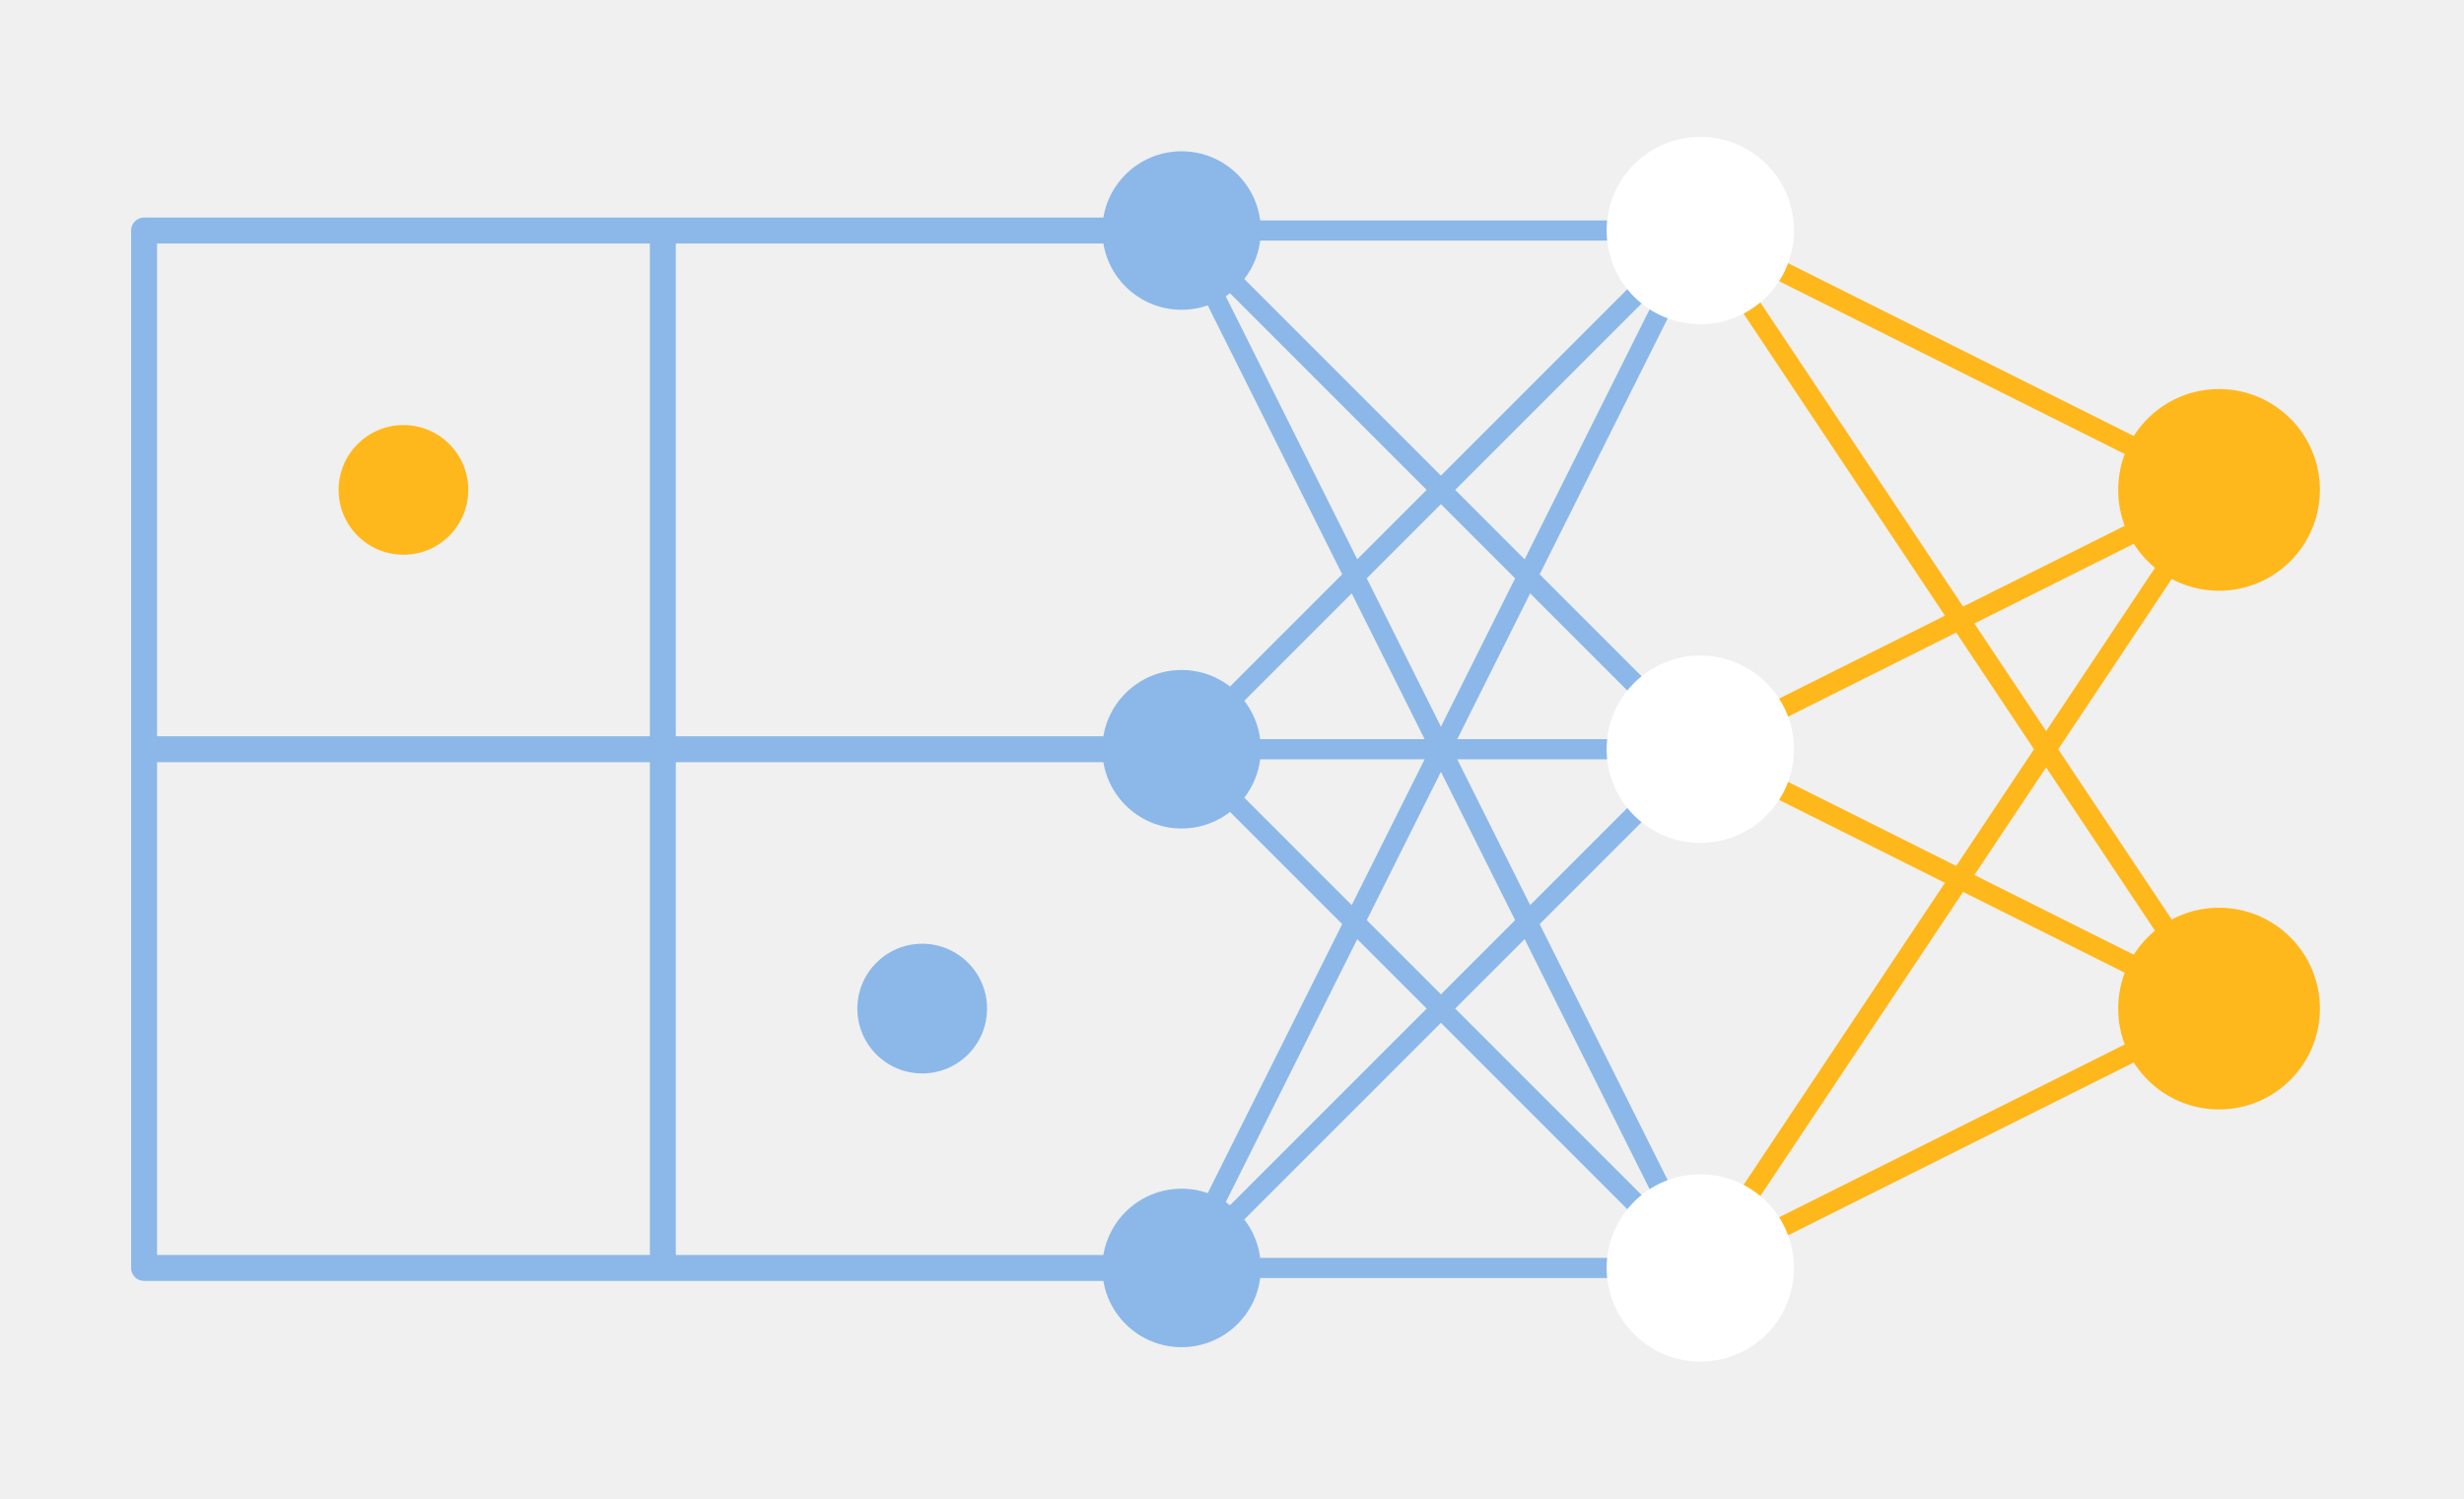
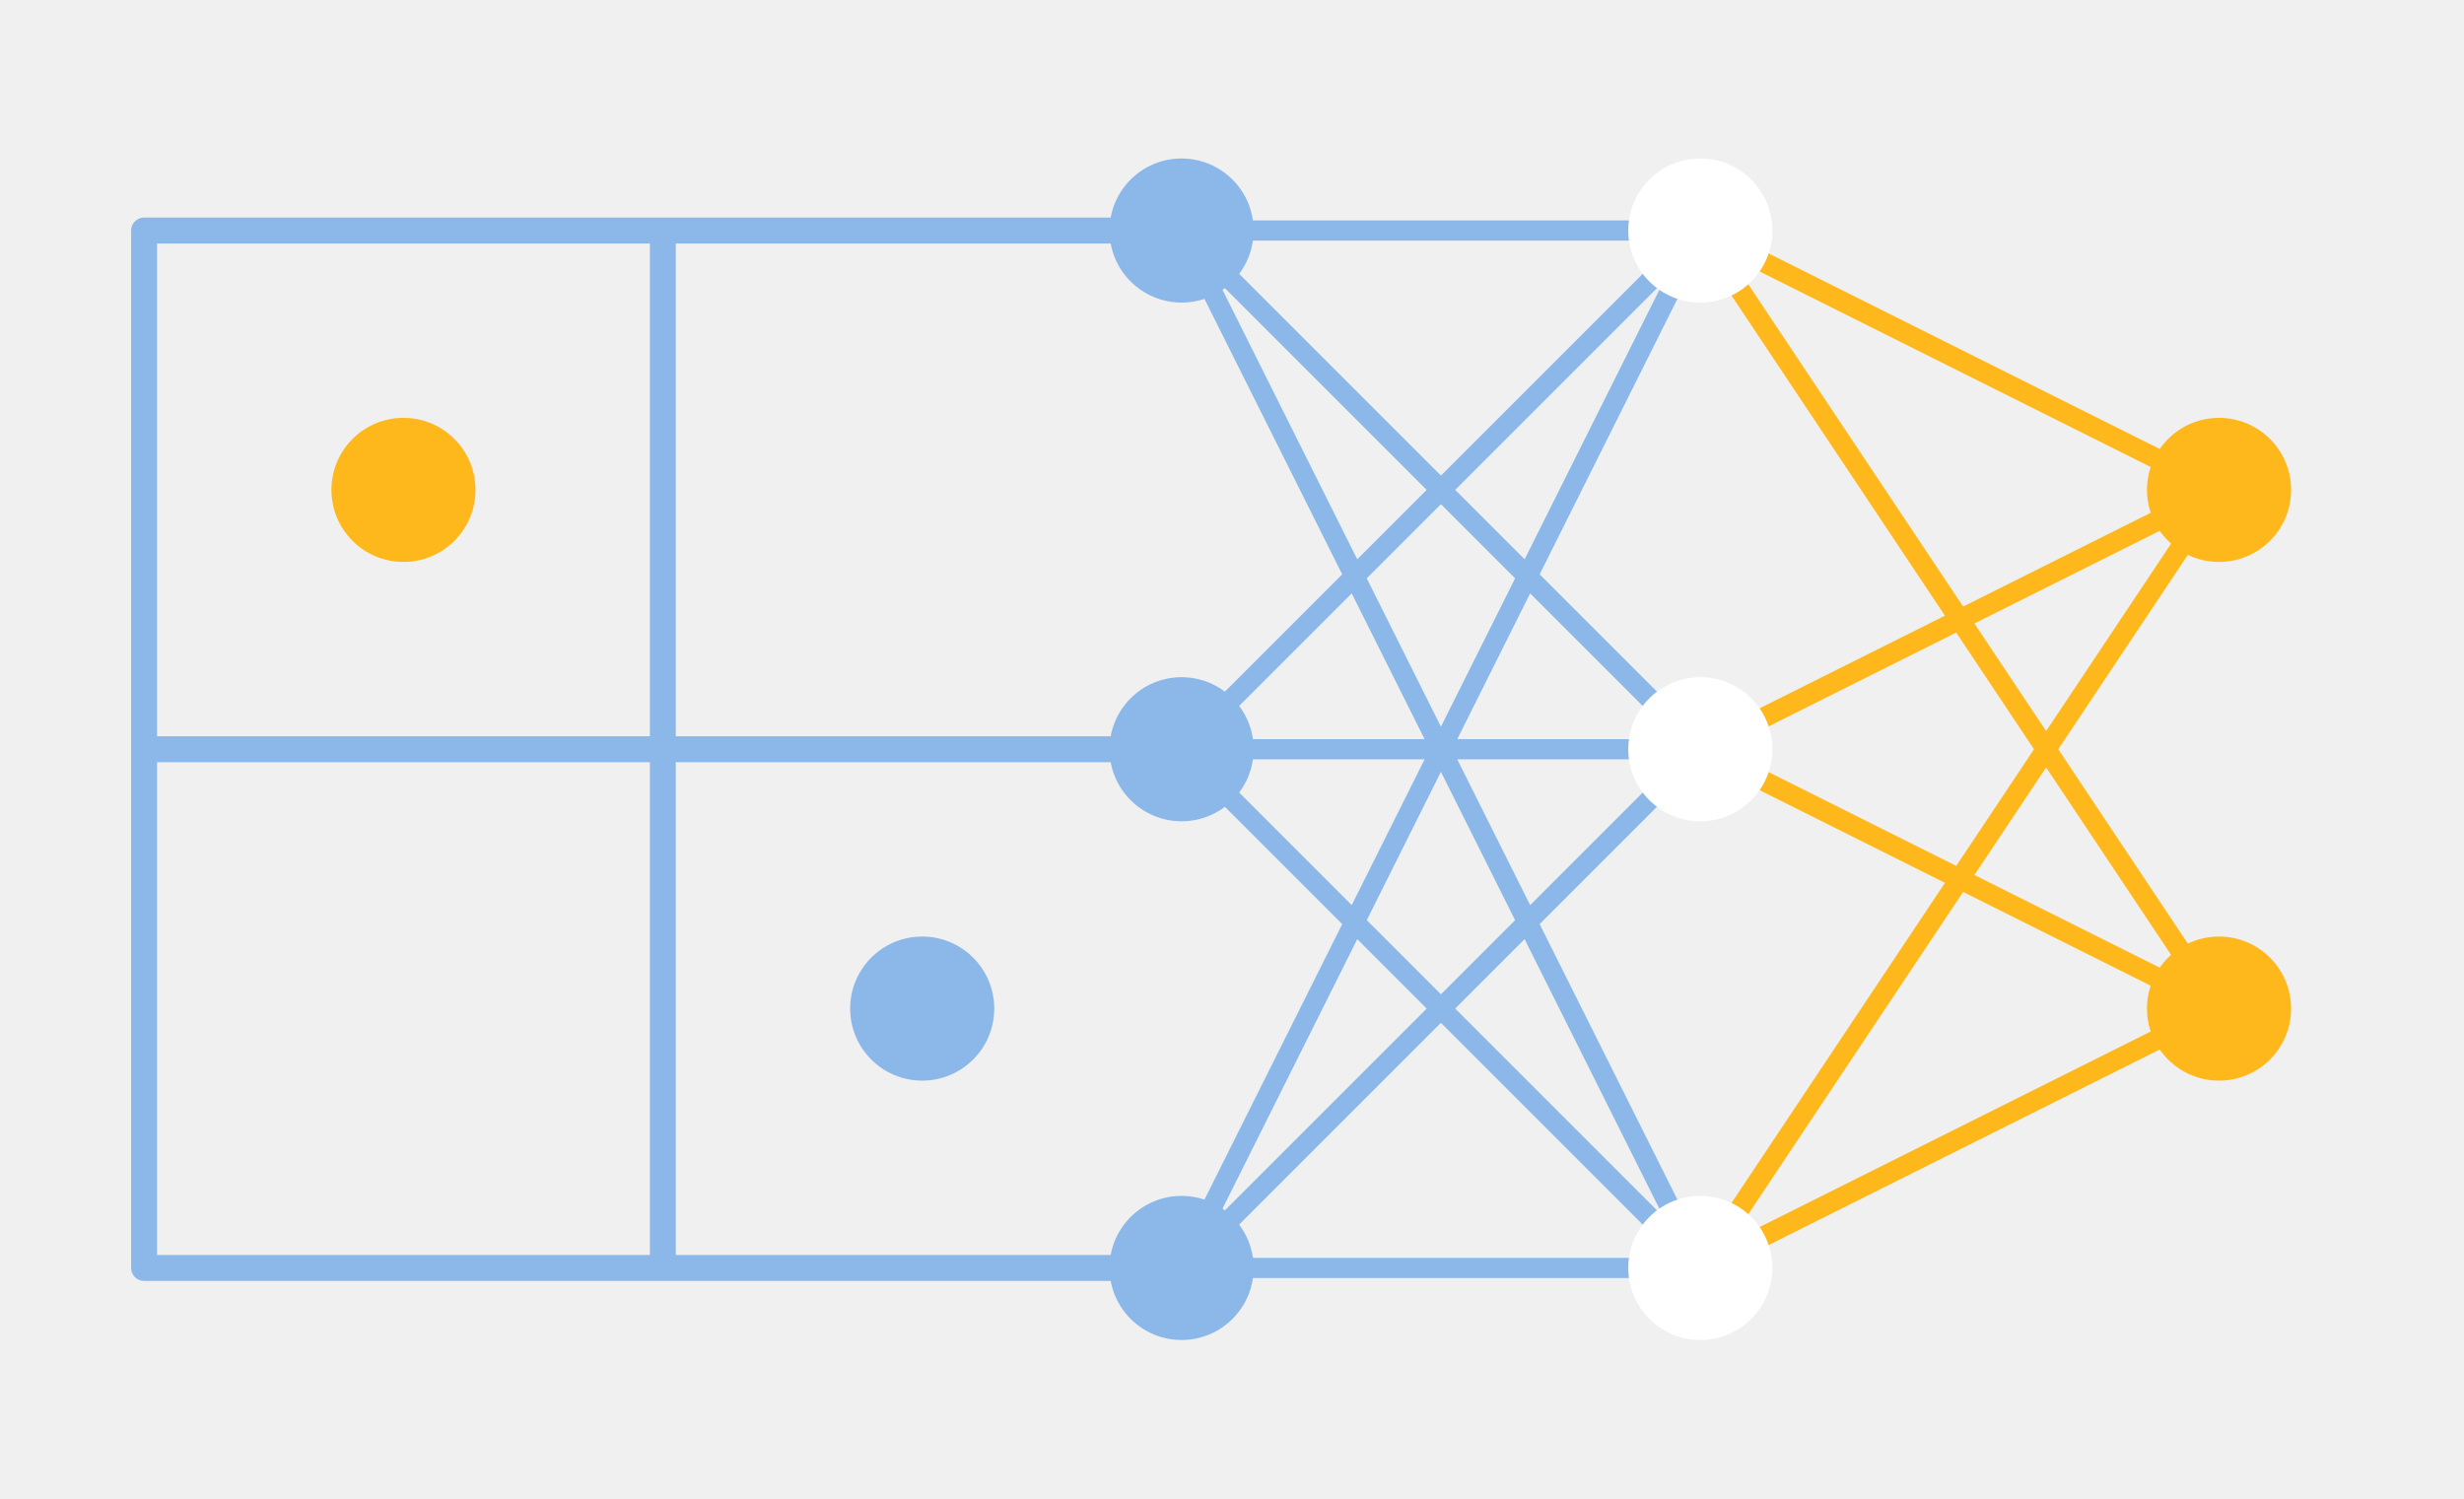
<svg xmlns="http://www.w3.org/2000/svg" viewBox="0 0 342.00 208.00" width="342.00" height="208.00">
  <g id="mark" transform="translate(0.00 0.00) scale(2)">
    <path d="M10 16H82M10 52H82M10 88H82M10 16V88M46 16V88" fill="none" stroke="#8BB8E8" stroke-width="1.8" stroke-linecap="round" />
    <path d="M82 16L118 16M82 16L118 52M82 16L118 88M82 52L118 16M82 52L118 52M82 52L118 88M82 88L118 16M82 88L118 52M82 88L118 88" fill="none" stroke="#8BB8E8" stroke-width="1.4" />
    <path d="M118 16L154 34M118 16L154 70M118 52L154 34M118 52L154 70M118 88L154 34M118 88L154 70" fill="none" stroke="#FFB81C" stroke-width="1.4" />
-     <circle cx="28" cy="34" r="4.5" fill="#FFB81C" />
-     <circle cx="64" cy="70" r="4.5" fill="#8BB8E8" />
-     <circle cx="82" cy="16" r="5.5" fill="#8BB8E8" />
-     <circle cx="82" cy="52" r="5.5" fill="#8BB8E8" />
-     <circle cx="82" cy="88" r="5.5" fill="#8BB8E8" />
-     <circle cx="118" cy="16" r="6.5" fill="#FFFFFF" />
-     <circle cx="118" cy="52" r="6.5" fill="#FFFFFF" />
-     <circle cx="118" cy="88" r="6.5" fill="#FFFFFF" />
-     <circle cx="154" cy="34" r="7" fill="#FFB81C" />
-     <circle cx="154" cy="70" r="7" fill="#FFB81C" />
+     <circle cx="28" cy="34" r="5" fill="#FFB81C" />
+     <circle cx="64" cy="70" r="5" fill="#8BB8E8" />
+     <circle cx="82" cy="16" r="5" fill="#8BB8E8" />
+     <circle cx="82" cy="52" r="5" fill="#8BB8E8" />
+     <circle cx="82" cy="88" r="5" fill="#8BB8E8" />
+     <circle cx="118" cy="16" r="5" fill="#FFFFFF" />
+     <circle cx="118" cy="52" r="5" fill="#FFFFFF" />
+     <circle cx="118" cy="88" r="5" fill="#FFFFFF" />
+     <circle cx="154" cy="34" r="5" fill="#FFB81C" />
+     <circle cx="154" cy="70" r="5" fill="#FFB81C" />
  </g>
</svg>
